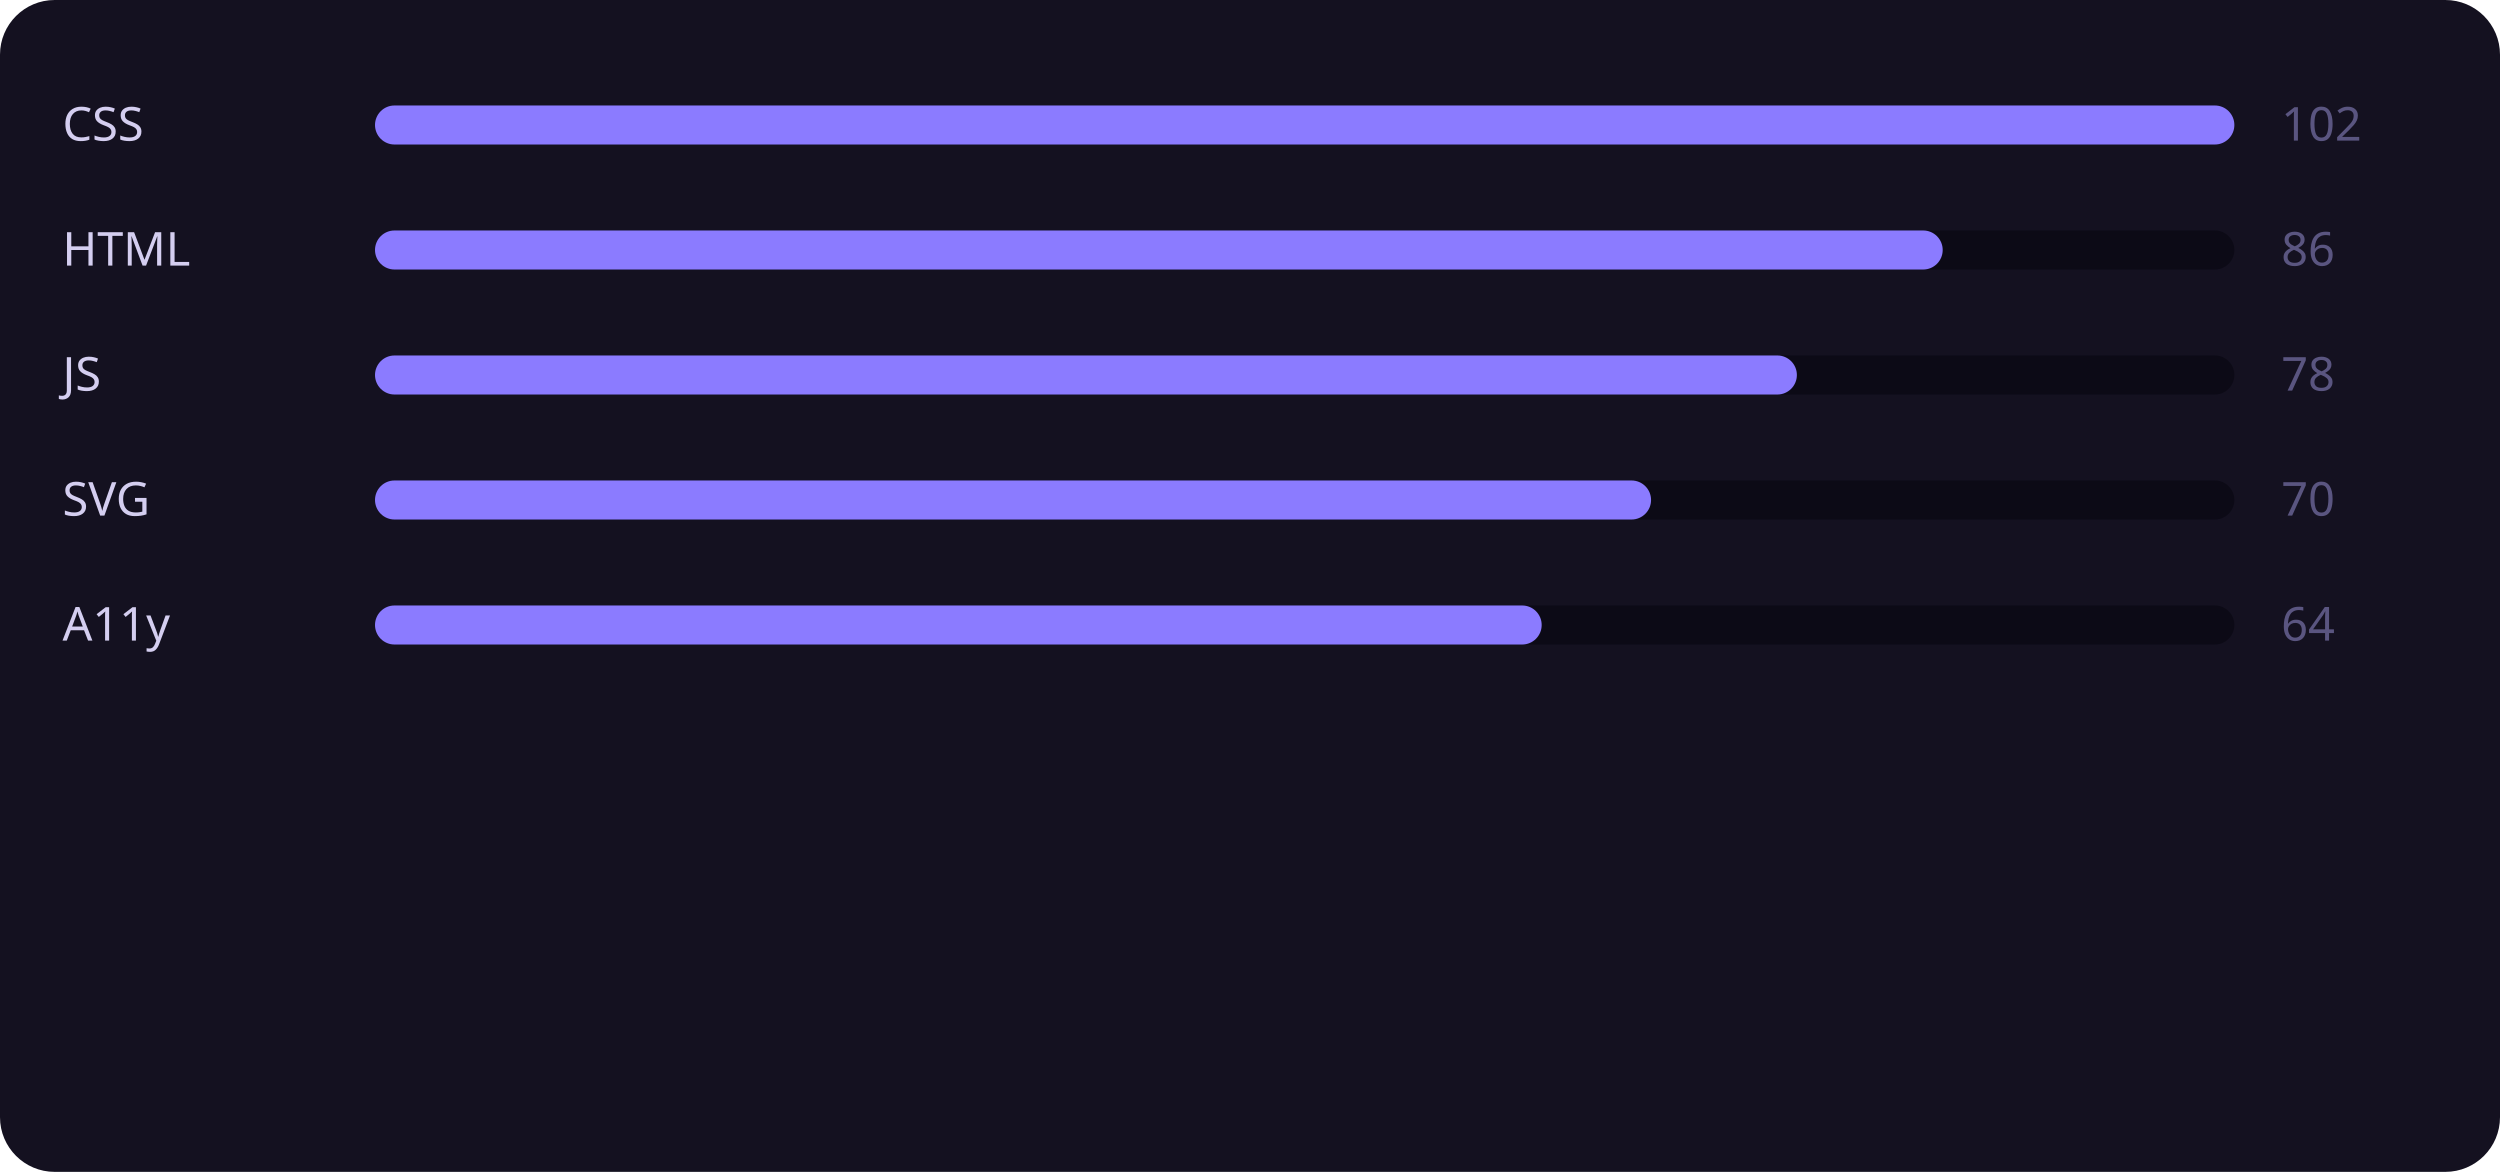
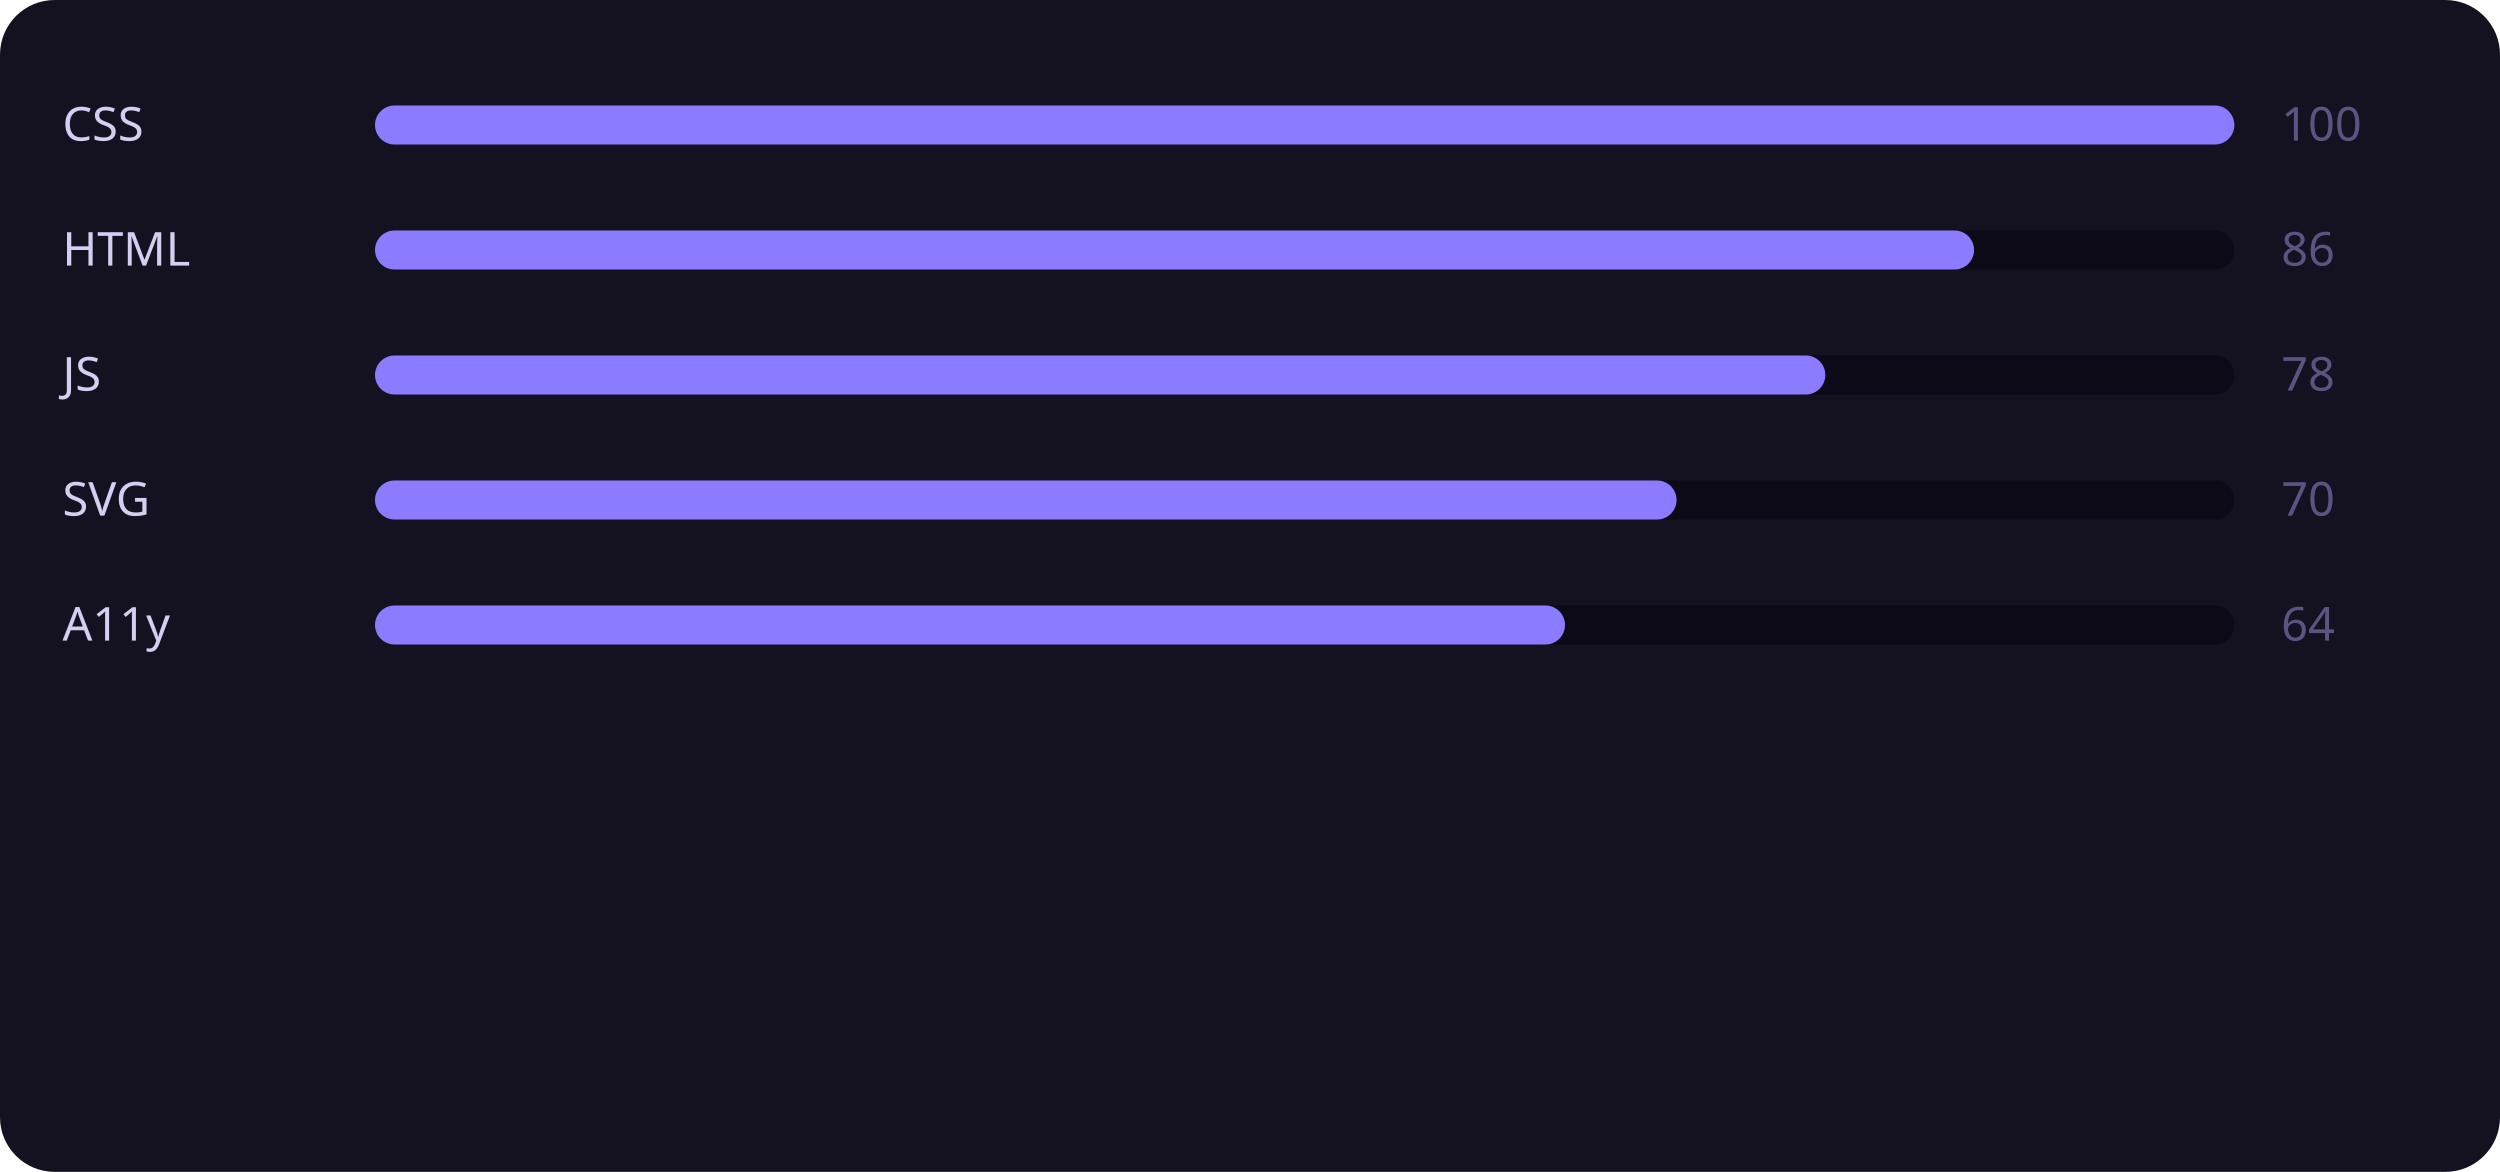
<svg xmlns="http://www.w3.org/2000/svg" width="640" height="300" viewBox="0 0 640 300">
  <rect x="0" y="0" width="640" height="300" rx="14" fill="#141120" />
  <text x="16" y="36" font-size="12" fill="#d4cef0" font-family="sans-serif">CSS</text>
  <rect x="96" y="27" width="476" height="10" rx="5" fill="#0c0a16" />
  <rect x="96" y="27" width="476" height="10" rx="5" fill="#8b7bff" />
-   <text x="584" y="36" font-size="12" fill="#5a5580" font-family="sans-serif" text-anchor="start">102</text>
+   <text x="584" y="36" font-size="12" fill="#5a5580" font-family="sans-serif" text-anchor="start">100</text>
  <text x="16" y="68" font-size="12" fill="#d4cef0" font-family="sans-serif">HTML</text>
  <rect x="96" y="59" width="476" height="10" rx="5" fill="#0c0a16" />
-   <rect x="96" y="59" width="401.33" height="10" rx="5" fill="#8b7bff" />
+   <rect x="96" y="59" width="409.36" height="10" rx="5" fill="#8b7bff" />
  <text x="584" y="68" font-size="12" fill="#5a5580" font-family="sans-serif" text-anchor="start">86</text>
  <text x="16" y="100" font-size="12" fill="#d4cef0" font-family="sans-serif">JS</text>
  <rect x="96" y="91" width="476" height="10" rx="5" fill="#0c0a16" />
-   <rect x="96" y="91" width="364" height="10" rx="5" fill="#8b7bff" />
+   <rect x="96" y="91" width="371.28" height="10" rx="5" fill="#8b7bff" />
  <text x="584" y="100" font-size="12" fill="#5a5580" font-family="sans-serif" text-anchor="start">78</text>
  <text x="16" y="132" font-size="12" fill="#d4cef0" font-family="sans-serif">SVG</text>
  <rect x="96" y="123" width="476" height="10" rx="5" fill="#0c0a16" />
-   <rect x="96" y="123" width="326.67" height="10" rx="5" fill="#8b7bff" />
+   <rect x="96" y="123" width="333.2" height="10" rx="5" fill="#8b7bff" />
  <text x="584" y="132" font-size="12" fill="#5a5580" font-family="sans-serif" text-anchor="start">70</text>
  <text x="16" y="164" font-size="12" fill="#d4cef0" font-family="sans-serif">A11y</text>
  <rect x="96" y="155" width="476" height="10" rx="5" fill="#0c0a16" />
-   <rect x="96" y="155" width="298.67" height="10" rx="5" fill="#8b7bff" />
+   <rect x="96" y="155" width="304.64" height="10" rx="5" fill="#8b7bff" />
  <text x="584" y="164" font-size="12" fill="#5a5580" font-family="sans-serif" text-anchor="start">64</text>
</svg>
